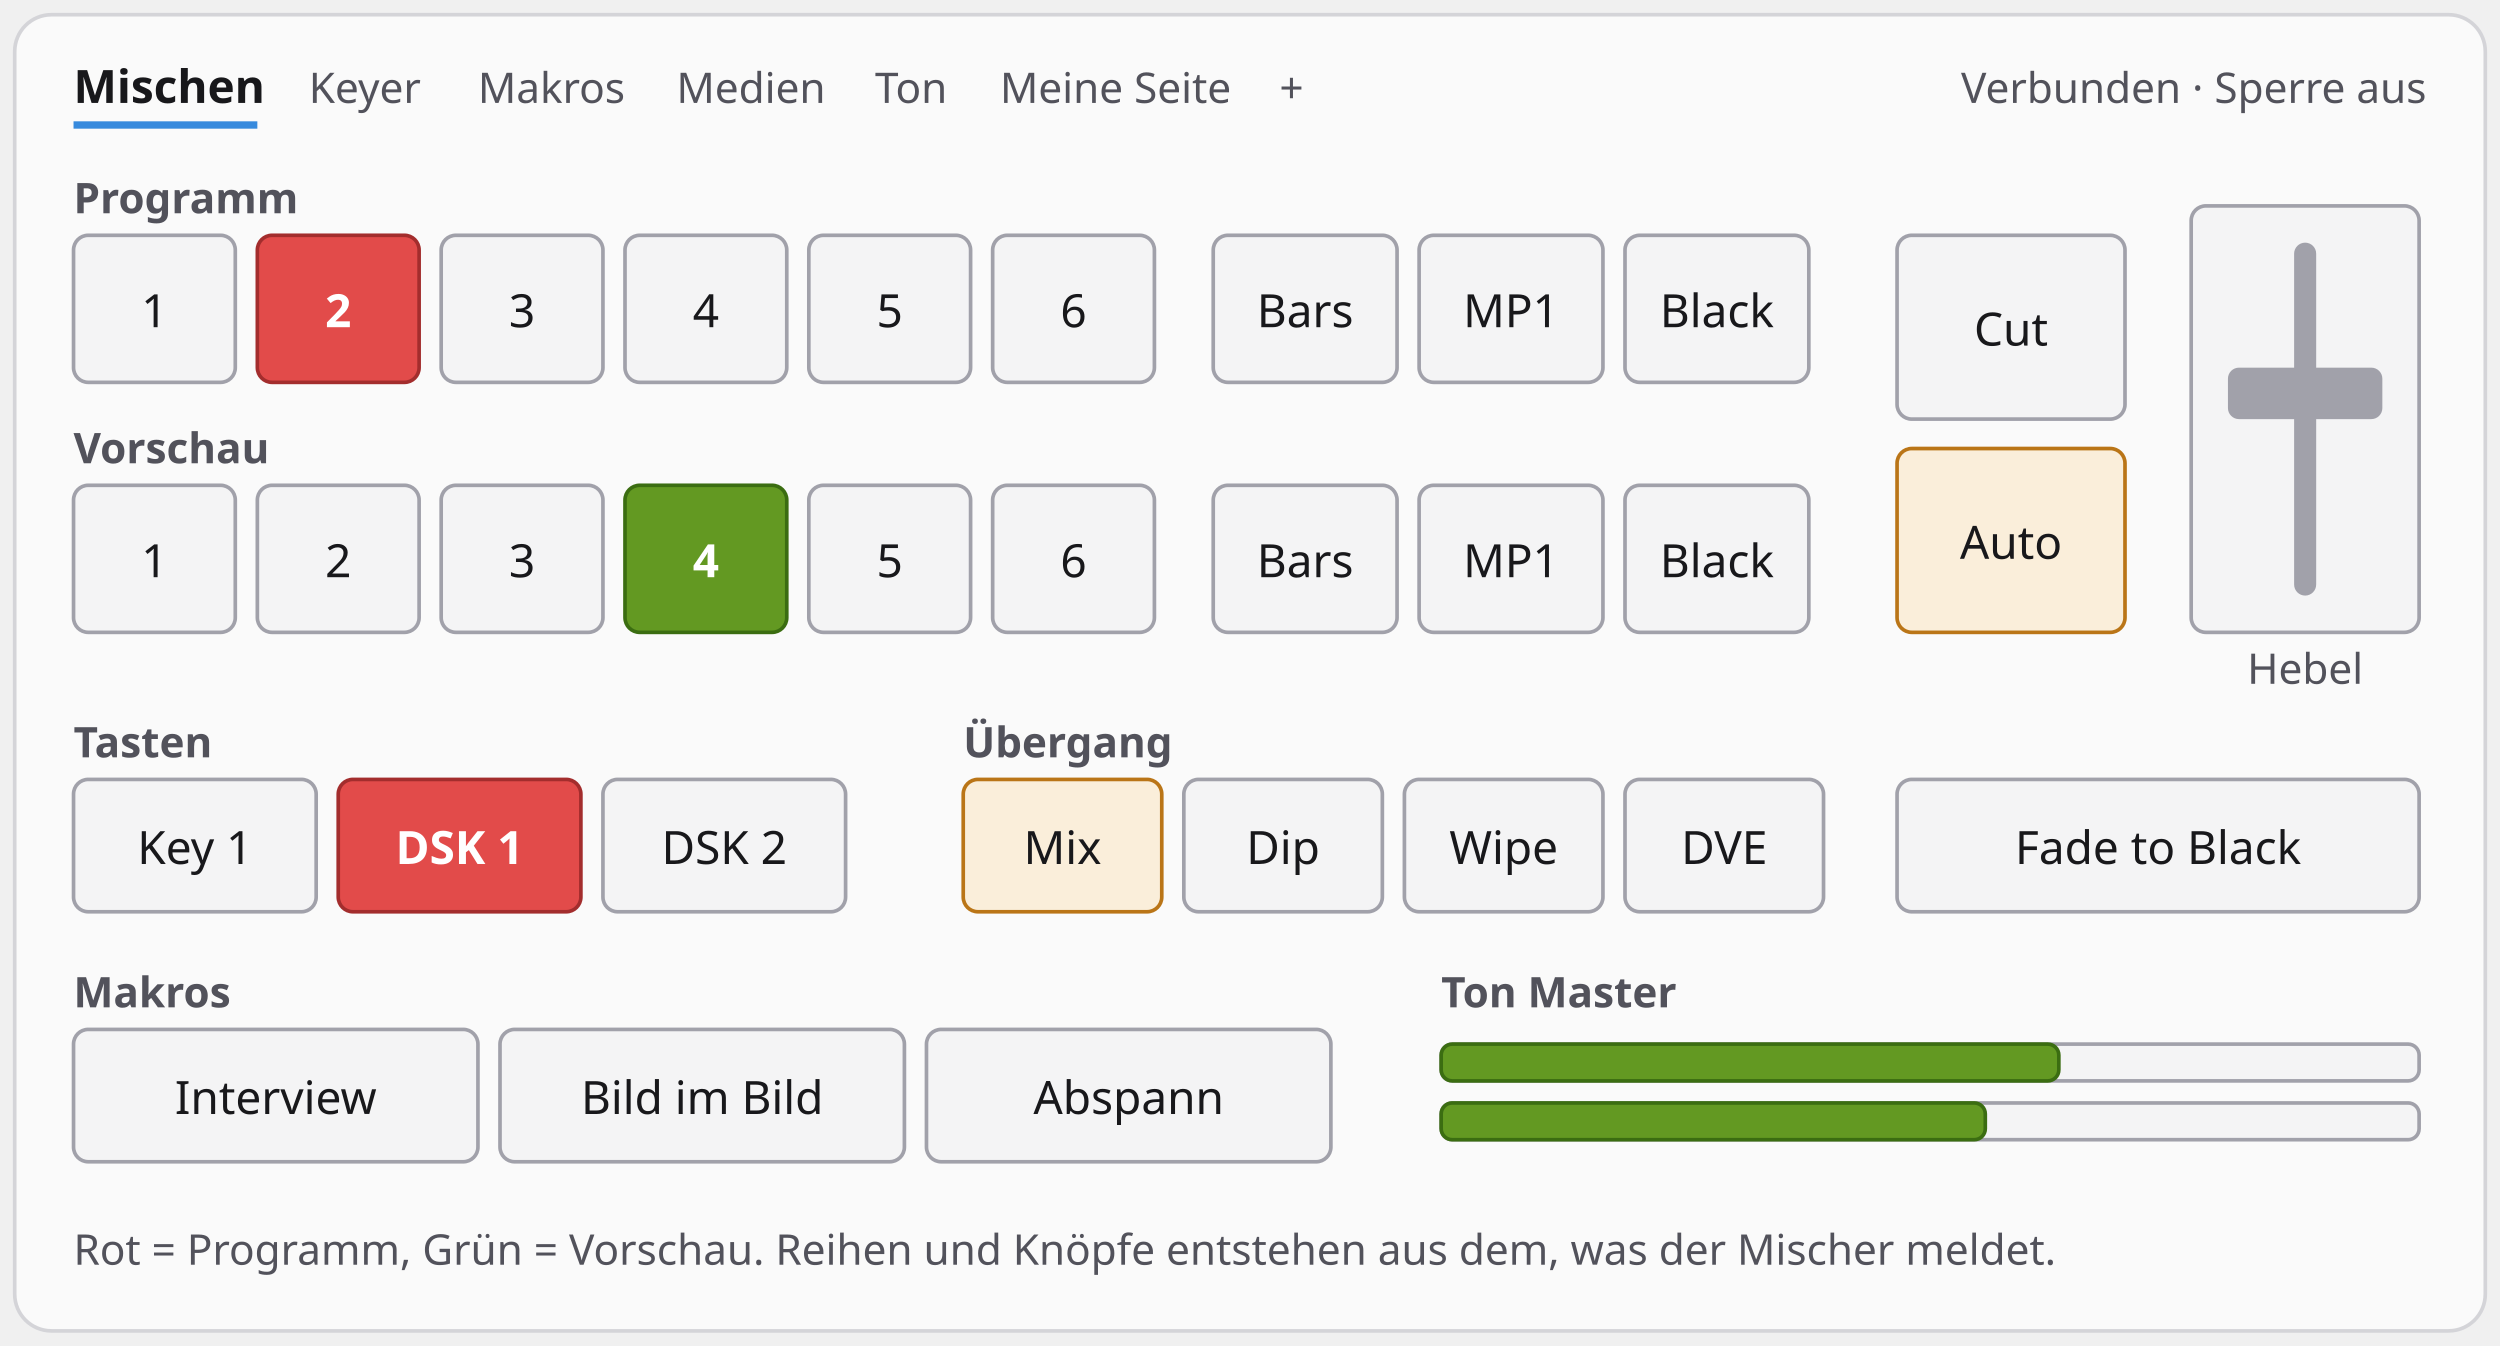
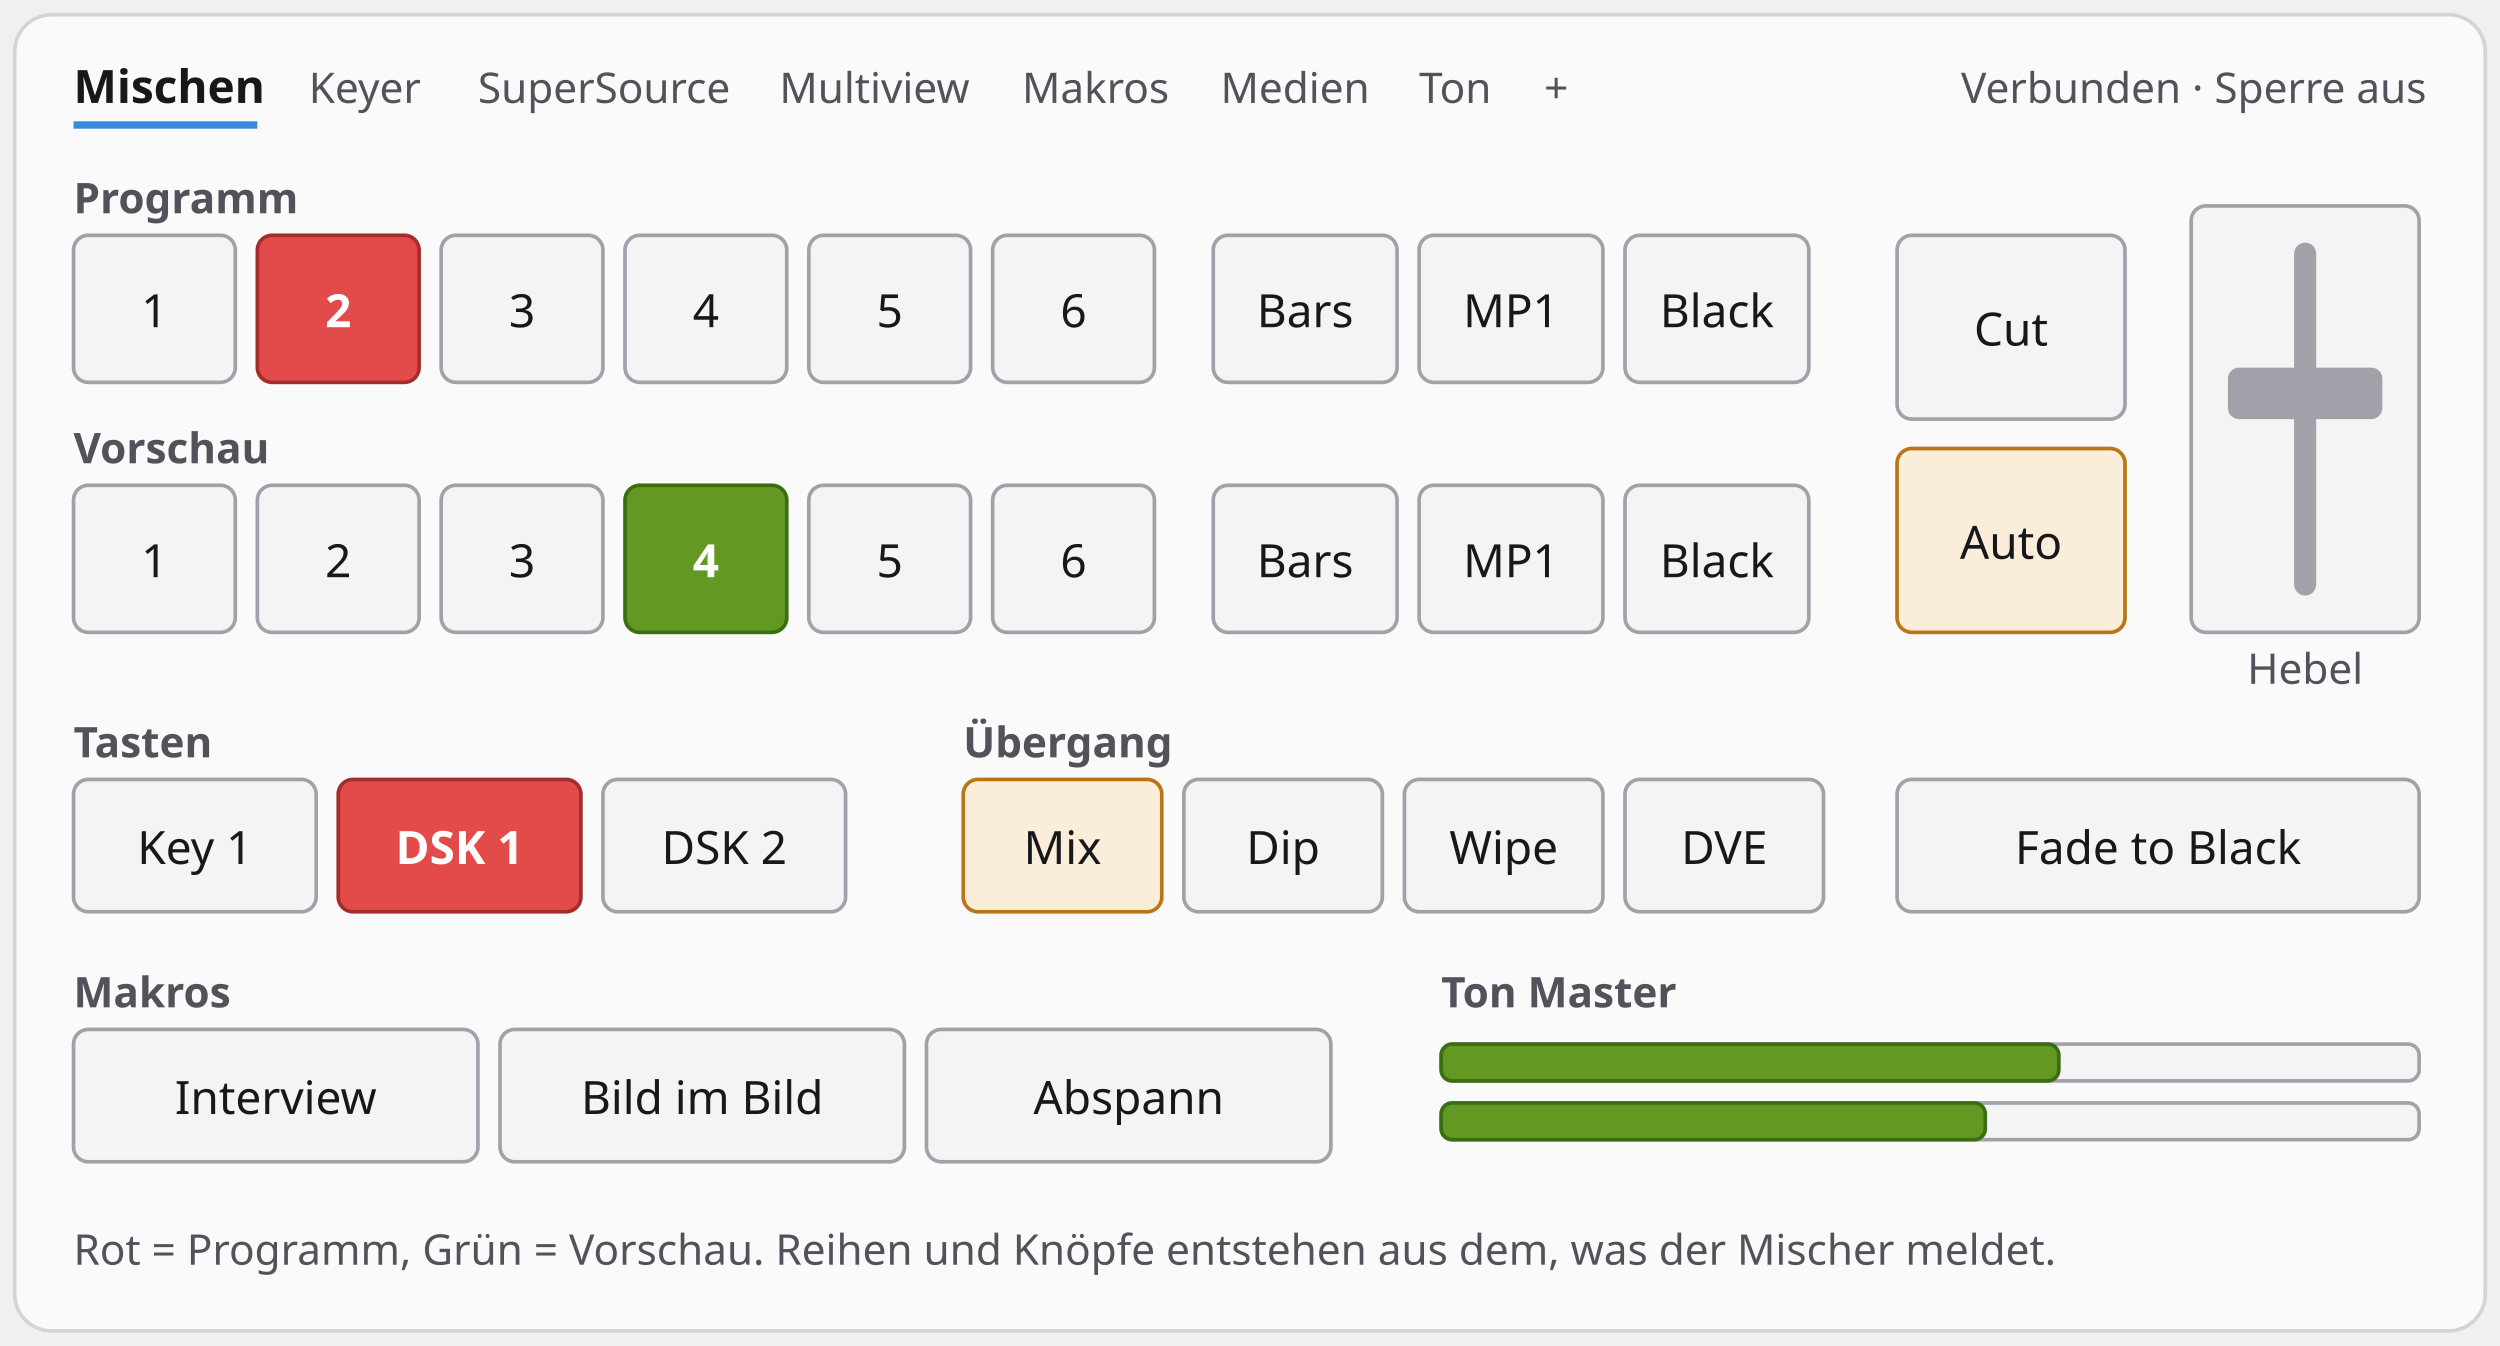
<svg xmlns="http://www.w3.org/2000/svg" viewBox="0 0 680 366" width="680" role="img" aria-labelledby="t d" font-family="Segoe UI, system-ui, sans-serif">
  <style>
    .f { fill: #fafafa; stroke: #d4d4d8; }
    .k { fill: #f4f4f5; stroke: #a1a1aa; }
    .pg { fill: #e24b4a; stroke: #a32d2d; }
    .pv { fill: #639922; stroke: #3b6d11; }
    .a { fill: #faeeda; stroke: #ba7517; }
    .t { fill: #18181b; font-size: 12.5px; }
    .w { fill: #ffffff; font-size: 12.5px; font-weight: 600; }
    .s { fill: #52525b; font-size: 11.5px; }
    .h { fill: #52525b; font-size: 11.5px; font-weight: 600; }
    .tab { fill: #18181b; font-size: 12.5px; font-weight: 600; }
    .griff { fill: #a1a1aa; }
    @media (prefers-color-scheme: dark) {
      .f { fill: #18181b; stroke: #3f3f46; }
      .k { fill: #27272a; stroke: #52525b; }
      .a { fill: #633806; stroke: #ef9f27; }
      .t, .tab { fill: #fafafa; }
      .s, .h { fill: #d4d4d8; }
      .griff { fill: #71717a; }
    }
  </style>
  <rect class="f" x="4" y="4" width="672" height="358" rx="10" />
  <text class="tab" x="20" y="28">Mischen</text>
  <text class="s" x="84" y="28">Keyer</text>
-   <text class="s" x="130" y="28">Makros</text>
-   <text class="s" x="184" y="28">Medien</text>
-   <text class="s" x="238" y="28">Ton</text>
-   <text class="s" x="272" y="28">Meine Seite</text>
-   <text class="s" x="348" y="28">+</text>
+   <text class="s" x="130" y="28">SuperSource</text>
+   <text class="s" x="212" y="28">Multiview</text>
+   <text class="s" x="278" y="28">Makros</text>
+   <text class="s" x="332" y="28">Medien</text>
+   <text class="s" x="386" y="28">Ton</text>
+   <text class="s" x="420" y="28">+</text>
  <path d="M20 34H70" stroke="#378add" stroke-width="2" />
  <text class="s" x="660" y="28" text-anchor="end">Verbunden · Sperre aus</text>
  <text class="h" x="20" y="58">Programm</text>
  <g>
    <rect class="k" x="20" y="64" width="44" height="40" rx="4" />
    <text class="t" x="42" y="89" text-anchor="middle">1</text>
    <rect class="pg" x="70" y="64" width="44" height="40" rx="4" />
    <text class="w" x="92" y="89" text-anchor="middle">2</text>
    <rect class="k" x="120" y="64" width="44" height="40" rx="4" />
    <text class="t" x="142" y="89" text-anchor="middle">3</text>
    <rect class="k" x="170" y="64" width="44" height="40" rx="4" />
    <text class="t" x="192" y="89" text-anchor="middle">4</text>
    <rect class="k" x="220" y="64" width="44" height="40" rx="4" />
    <text class="t" x="242" y="89" text-anchor="middle">5</text>
    <rect class="k" x="270" y="64" width="44" height="40" rx="4" />
    <text class="t" x="292" y="89" text-anchor="middle">6</text>
    <rect class="k" x="330" y="64" width="50" height="40" rx="4" />
    <text class="t" x="355" y="89" text-anchor="middle">Bars</text>
    <rect class="k" x="386" y="64" width="50" height="40" rx="4" />
    <text class="t" x="411" y="89" text-anchor="middle">MP1</text>
    <rect class="k" x="442" y="64" width="50" height="40" rx="4" />
    <text class="t" x="467" y="89" text-anchor="middle">Black</text>
  </g>
  <text class="h" x="20" y="126">Vorschau</text>
  <g>
    <rect class="k" x="20" y="132" width="44" height="40" rx="4" />
    <text class="t" x="42" y="157" text-anchor="middle">1</text>
    <rect class="k" x="70" y="132" width="44" height="40" rx="4" />
    <text class="t" x="92" y="157" text-anchor="middle">2</text>
    <rect class="k" x="120" y="132" width="44" height="40" rx="4" />
    <text class="t" x="142" y="157" text-anchor="middle">3</text>
    <rect class="pv" x="170" y="132" width="44" height="40" rx="4" />
    <text class="w" x="192" y="157" text-anchor="middle">4</text>
    <rect class="k" x="220" y="132" width="44" height="40" rx="4" />
    <text class="t" x="242" y="157" text-anchor="middle">5</text>
    <rect class="k" x="270" y="132" width="44" height="40" rx="4" />
    <text class="t" x="292" y="157" text-anchor="middle">6</text>
    <rect class="k" x="330" y="132" width="50" height="40" rx="4" />
    <text class="t" x="355" y="157" text-anchor="middle">Bars</text>
    <rect class="k" x="386" y="132" width="50" height="40" rx="4" />
    <text class="t" x="411" y="157" text-anchor="middle">MP1</text>
    <rect class="k" x="442" y="132" width="50" height="40" rx="4" />
    <text class="t" x="467" y="157" text-anchor="middle">Black</text>
  </g>
  <rect class="k" x="516" y="64" width="62" height="50" rx="4" />
  <text class="t" x="547" y="94" text-anchor="middle">Cut</text>
  <rect class="a" x="516" y="122" width="62" height="50" rx="4" />
  <text class="t" x="547" y="152" text-anchor="middle">Auto</text>
  <rect class="k" x="596" y="56" width="62" height="116" rx="4" />
  <rect class="griff" x="624" y="66" width="6" height="96" rx="3" />
  <rect class="griff" x="606" y="100" width="42" height="14" rx="3" />
  <text class="s" x="627" y="186" text-anchor="middle">Hebel</text>
  <text class="h" x="20" y="206">Tasten</text>
  <rect class="k" x="20" y="212" width="66" height="36" rx="4" />
  <text class="t" x="53" y="235" text-anchor="middle">Key 1</text>
  <rect class="pg" x="92" y="212" width="66" height="36" rx="4" />
  <text class="w" x="125" y="235" text-anchor="middle">DSK 1</text>
  <rect class="k" x="164" y="212" width="66" height="36" rx="4" />
  <text class="t" x="197" y="235" text-anchor="middle">DSK 2</text>
  <text class="h" x="262" y="206">Übergang</text>
  <rect class="a" x="262" y="212" width="54" height="36" rx="4" />
  <text class="t" x="289" y="235" text-anchor="middle">Mix</text>
  <rect class="k" x="322" y="212" width="54" height="36" rx="4" />
  <text class="t" x="349" y="235" text-anchor="middle">Dip</text>
  <rect class="k" x="382" y="212" width="54" height="36" rx="4" />
  <text class="t" x="409" y="235" text-anchor="middle">Wipe</text>
  <rect class="k" x="442" y="212" width="54" height="36" rx="4" />
  <text class="t" x="469" y="235" text-anchor="middle">DVE</text>
  <rect class="k" x="516" y="212" width="142" height="36" rx="4" />
  <text class="t" x="587" y="235" text-anchor="middle">Fade to Black</text>
  <text class="h" x="20" y="274">Makros</text>
  <rect class="k" x="20" y="280" width="110" height="36" rx="4" />
  <text class="t" x="75" y="303" text-anchor="middle">Interview</text>
  <rect class="k" x="136" y="280" width="110" height="36" rx="4" />
  <text class="t" x="191" y="303" text-anchor="middle">Bild im Bild</text>
  <rect class="k" x="252" y="280" width="110" height="36" rx="4" />
  <text class="t" x="307" y="303" text-anchor="middle">Abspann</text>
  <text class="h" x="392" y="274">Ton Master</text>
  <rect class="k" x="392" y="284" width="266" height="10" rx="3" />
  <rect class="pv" x="392" y="284" width="168" height="10" rx="3" />
  <rect class="k" x="392" y="300" width="266" height="10" rx="3" />
  <rect class="pv" x="392" y="300" width="148" height="10" rx="3" />
  <text class="s" x="20" y="344">Rot = Programm, Grün = Vorschau. Reihen und Knöpfe entstehen aus dem, was der Mischer meldet.</text>
</svg>
